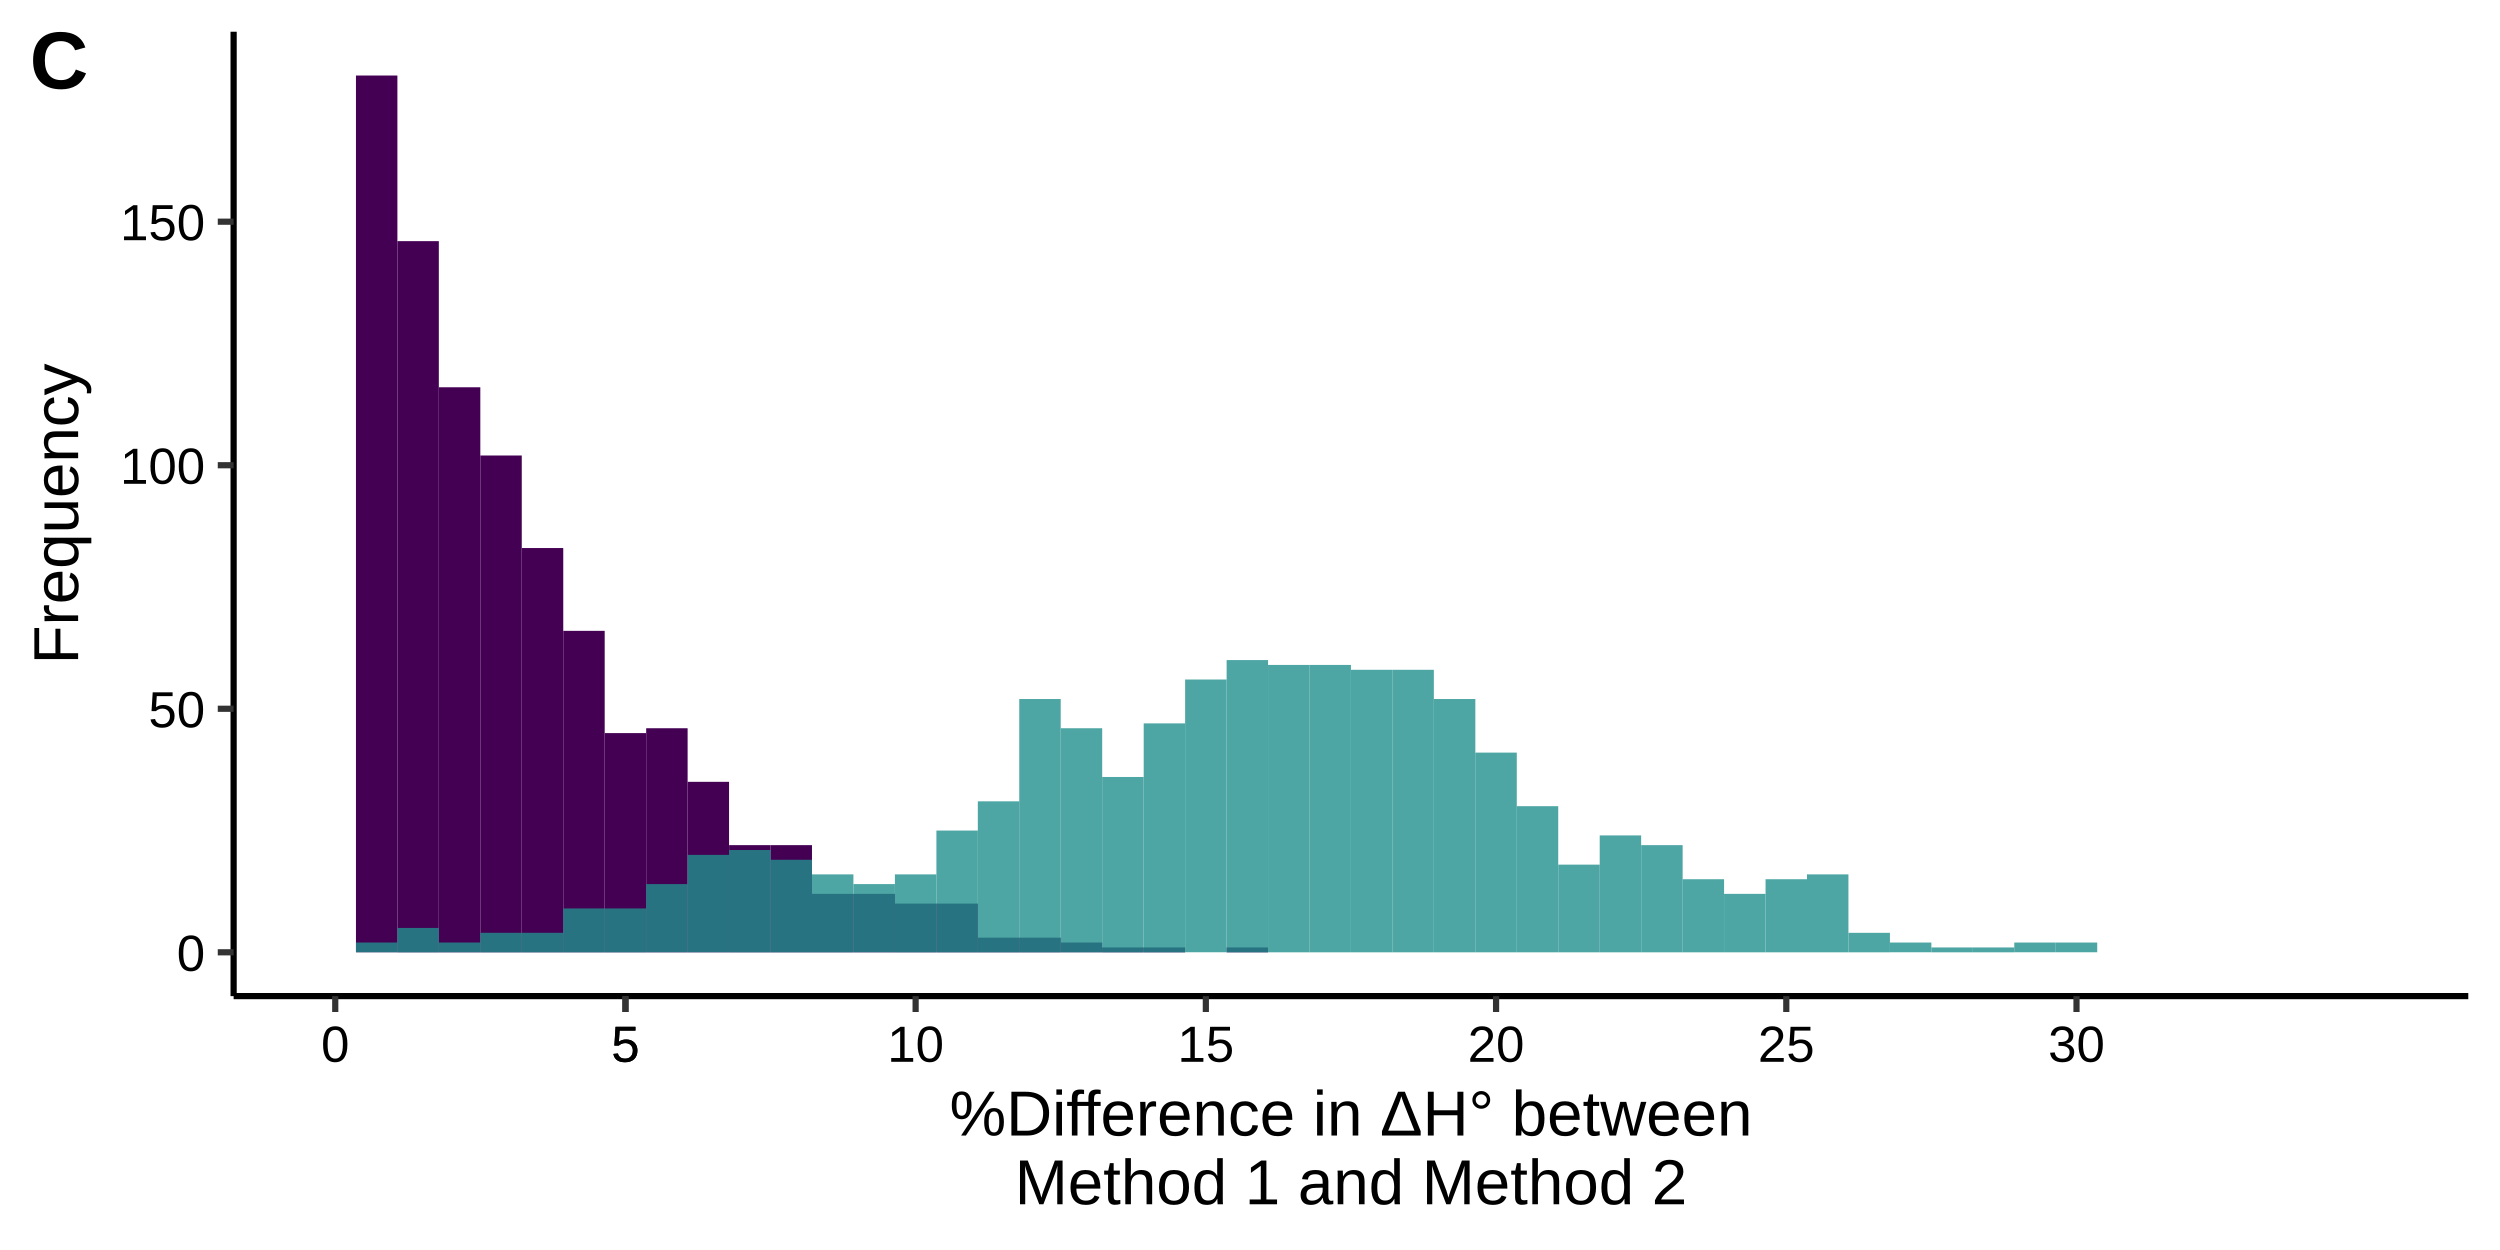
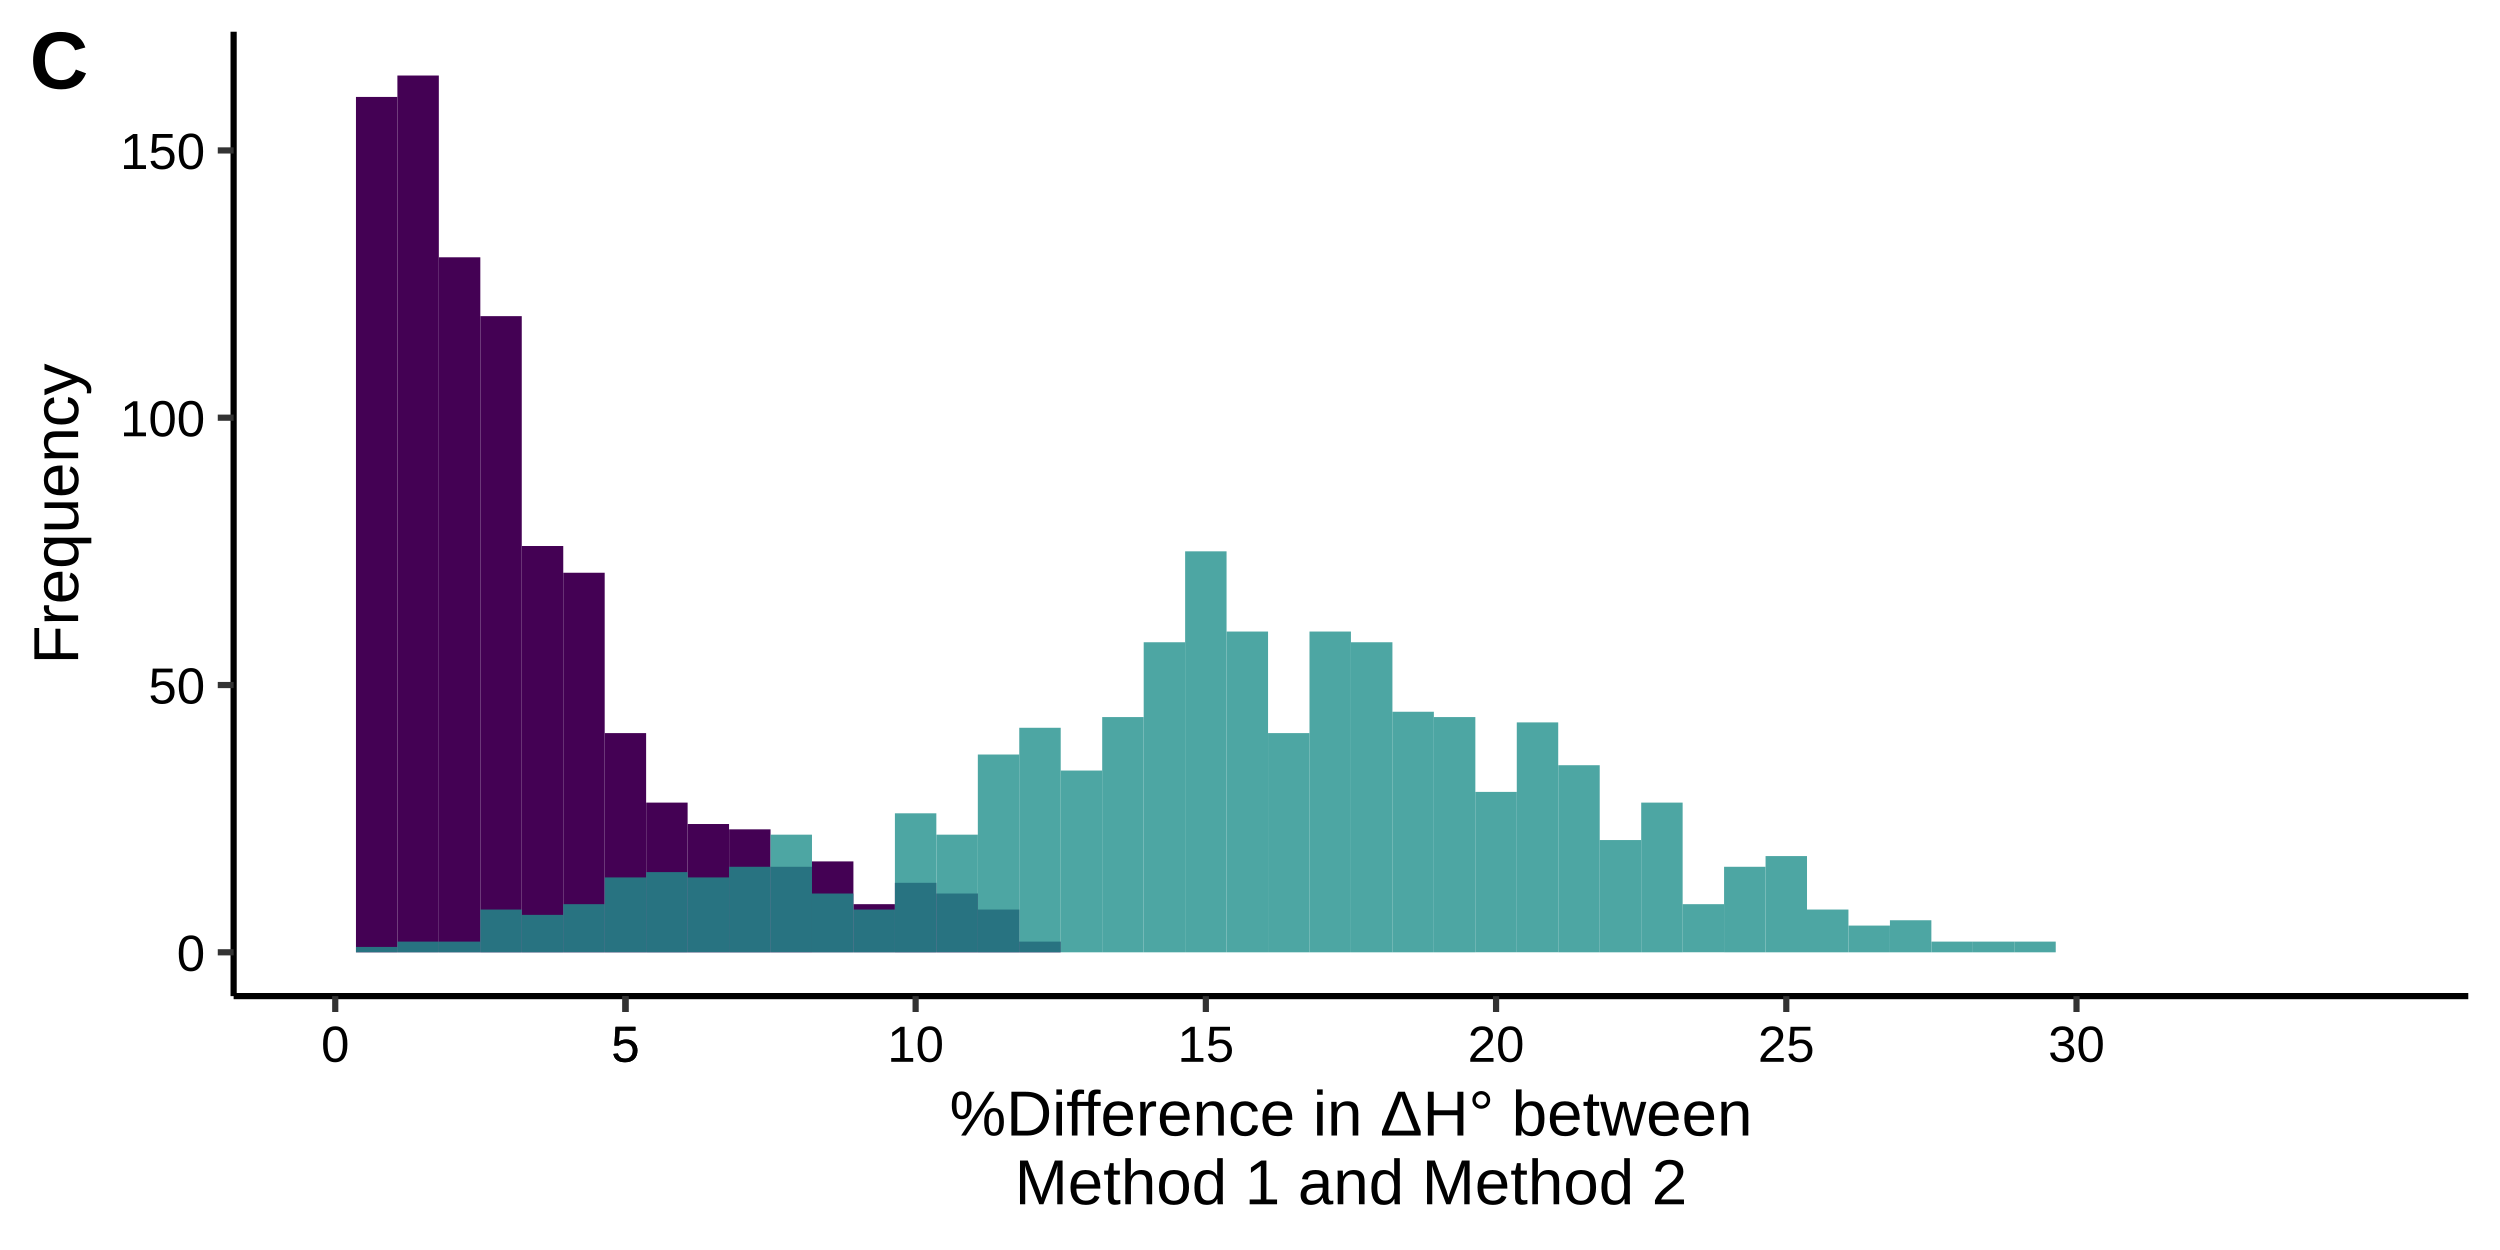
<svg xmlns="http://www.w3.org/2000/svg" class="svglite" width="432.00pt" height="216.00pt" viewBox="0 0 432.00 216.00">
  <defs>
    <style type="text/css">
    .svglite line, .svglite polyline, .svglite polygon, .svglite path, .svglite rect, .svglite circle {
      fill: none;
      stroke: #000000;
      stroke-linecap: round;
      stroke-linejoin: round;
      stroke-miterlimit: 10.00;
    }
    .svglite text {
      white-space: pre;
    }
  </style>
  </defs>
  <rect width="100%" height="100%" style="stroke: none; fill: none;" />
  <defs>
    <clipPath id="cpMC4wMHw0MzIuMDB8MC4wMHwyMTYuMDA=">
      <rect x="0.00" y="0.00" width="432.00" height="216.00" />
    </clipPath>
  </defs>
  <g clip-path="url(#cpMC4wMHw0MzIuMDB8MC4wMHwyMTYuMDA=)">
    <rect x="0.00" y="0.00" width="432.00" height="216.00" style="stroke-width: 1.07; stroke: #FFFFFF; fill: #FFFFFF;" />
  </g>
  <defs>
    <clipPath id="cpNDAuMzd8NDI2LjUyfDUuNDh8MTcyLjEz">
      <rect x="40.37" y="5.48" width="386.15" height="166.65" />
    </clipPath>
  </defs>
  <g clip-path="url(#cpNDAuMzd8NDI2LjUyfDUuNDh8MTcyLjEz)">
    <rect x="40.37" y="5.48" width="386.15" height="166.65" style="stroke-width: 1.07; stroke: none; fill: #FFFFFF;" />
-     <rect x="61.51" y="13.05" width="7.16" height="151.50" style="stroke-width: 1.07; stroke: none; stroke-linecap: butt; stroke-linejoin: miter; fill: #440154;" />
-     <rect x="68.67" y="41.67" width="7.16" height="122.89" style="stroke-width: 1.07; stroke: none; stroke-linecap: butt; stroke-linejoin: miter; fill: #440154;" />
-     <rect x="75.84" y="66.92" width="7.16" height="97.64" style="stroke-width: 1.07; stroke: none; stroke-linecap: butt; stroke-linejoin: miter; fill: #440154;" />
-     <rect x="83.00" y="78.71" width="7.16" height="85.85" style="stroke-width: 1.07; stroke: none; stroke-linecap: butt; stroke-linejoin: miter; fill: #440154;" />
-     <rect x="90.17" y="94.70" width="7.16" height="69.86" style="stroke-width: 1.07; stroke: none; stroke-linecap: butt; stroke-linejoin: miter; fill: #440154;" />
-     <rect x="97.33" y="109.01" width="7.16" height="55.55" style="stroke-width: 1.07; stroke: none; stroke-linecap: butt; stroke-linejoin: miter; fill: #440154;" />
+     <rect x="61.51" y="16.75" width="7.16" height="147.81" style="stroke-width: 1.07; stroke: none; stroke-linecap: butt; stroke-linejoin: miter; fill: #440154;" />
+     <rect x="68.67" y="13.05" width="7.16" height="151.50" style="stroke-width: 1.07; stroke: none; stroke-linecap: butt; stroke-linejoin: miter; fill: #440154;" />
+     <rect x="75.84" y="44.46" width="7.16" height="120.09" style="stroke-width: 1.07; stroke: none; stroke-linecap: butt; stroke-linejoin: miter; fill: #440154;" />
+     <rect x="83.00" y="54.63" width="7.16" height="109.93" style="stroke-width: 1.07; stroke: none; stroke-linecap: butt; stroke-linejoin: miter; fill: #440154;" />
+     <rect x="90.17" y="94.35" width="7.16" height="70.21" style="stroke-width: 1.07; stroke: none; stroke-linecap: butt; stroke-linejoin: miter; fill: #440154;" />
+     <rect x="97.33" y="98.97" width="7.16" height="65.59" style="stroke-width: 1.07; stroke: none; stroke-linecap: butt; stroke-linejoin: miter; fill: #440154;" />
    <rect x="104.49" y="126.68" width="7.16" height="37.88" style="stroke-width: 1.07; stroke: none; stroke-linecap: butt; stroke-linejoin: miter; fill: #440154;" />
-     <rect x="111.66" y="125.84" width="7.16" height="38.72" style="stroke-width: 1.07; stroke: none; stroke-linecap: butt; stroke-linejoin: miter; fill: #440154;" />
-     <rect x="118.82" y="135.10" width="7.16" height="29.46" style="stroke-width: 1.07; stroke: none; stroke-linecap: butt; stroke-linejoin: miter; fill: #440154;" />
-     <rect x="125.99" y="146.04" width="7.16" height="18.52" style="stroke-width: 1.07; stroke: none; stroke-linecap: butt; stroke-linejoin: miter; fill: #440154;" />
-     <rect x="133.15" y="146.04" width="7.16" height="18.52" style="stroke-width: 1.07; stroke: none; stroke-linecap: butt; stroke-linejoin: miter; fill: #440154;" />
-     <rect x="140.31" y="154.46" width="7.16" height="10.10" style="stroke-width: 1.07; stroke: none; stroke-linecap: butt; stroke-linejoin: miter; fill: #440154;" />
-     <rect x="147.48" y="154.46" width="7.16" height="10.10" style="stroke-width: 1.07; stroke: none; stroke-linecap: butt; stroke-linejoin: miter; fill: #440154;" />
-     <rect x="154.64" y="156.14" width="7.16" height="8.42" style="stroke-width: 1.07; stroke: none; stroke-linecap: butt; stroke-linejoin: miter; fill: #440154;" />
-     <rect x="161.81" y="156.14" width="7.16" height="8.42" style="stroke-width: 1.07; stroke: none; stroke-linecap: butt; stroke-linejoin: miter; fill: #440154;" />
-     <rect x="168.97" y="162.03" width="7.16" height="2.53" style="stroke-width: 1.07; stroke: none; stroke-linecap: butt; stroke-linejoin: miter; fill: #440154;" />
-     <rect x="176.13" y="162.03" width="7.16" height="2.53" style="stroke-width: 1.07; stroke: none; stroke-linecap: butt; stroke-linejoin: miter; fill: #440154;" />
-     <rect x="183.30" y="162.87" width="7.16" height="1.68" style="stroke-width: 1.07; stroke: none; stroke-linecap: butt; stroke-linejoin: miter; fill: #440154;" />
-     <rect x="190.46" y="163.72" width="7.16" height="0.84" style="stroke-width: 1.07; stroke: none; stroke-linecap: butt; stroke-linejoin: miter; fill: #440154;" />
-     <rect x="197.63" y="163.72" width="7.16" height="0.84" style="stroke-width: 1.07; stroke: none; stroke-linecap: butt; stroke-linejoin: miter; fill: #440154;" />
+     <rect x="111.66" y="138.69" width="7.16" height="25.87" style="stroke-width: 1.07; stroke: none; stroke-linecap: butt; stroke-linejoin: miter; fill: #440154;" />
+     <rect x="118.82" y="142.39" width="7.16" height="22.17" style="stroke-width: 1.07; stroke: none; stroke-linecap: butt; stroke-linejoin: miter; fill: #440154;" />
+     <rect x="125.99" y="143.31" width="7.16" height="21.25" style="stroke-width: 1.07; stroke: none; stroke-linecap: butt; stroke-linejoin: miter; fill: #440154;" />
+     <rect x="133.15" y="149.78" width="7.16" height="14.78" style="stroke-width: 1.07; stroke: none; stroke-linecap: butt; stroke-linejoin: miter; fill: #440154;" />
+     <rect x="140.31" y="148.85" width="7.16" height="15.70" style="stroke-width: 1.07; stroke: none; stroke-linecap: butt; stroke-linejoin: miter; fill: #440154;" />
+     <rect x="147.48" y="156.24" width="7.16" height="8.31" style="stroke-width: 1.07; stroke: none; stroke-linecap: butt; stroke-linejoin: miter; fill: #440154;" />
+     <rect x="154.64" y="152.55" width="7.16" height="12.01" style="stroke-width: 1.07; stroke: none; stroke-linecap: butt; stroke-linejoin: miter; fill: #440154;" />
+     <rect x="161.81" y="154.40" width="7.16" height="10.16" style="stroke-width: 1.07; stroke: none; stroke-linecap: butt; stroke-linejoin: miter; fill: #440154;" />
+     <rect x="168.97" y="157.17" width="7.16" height="7.39" style="stroke-width: 1.07; stroke: none; stroke-linecap: butt; stroke-linejoin: miter; fill: #440154;" />
+     <rect x="176.13" y="162.71" width="7.16" height="1.85" style="stroke-width: 1.07; stroke: none; stroke-linecap: butt; stroke-linejoin: miter; fill: #440154;" />
+     <rect x="183.30" y="164.56" width="7.16" height="0.00" style="stroke-width: 1.07; stroke: none; stroke-linecap: butt; stroke-linejoin: miter; fill: #440154;" />
+     <rect x="190.46" y="164.56" width="7.16" height="0.00" style="stroke-width: 1.07; stroke: none; stroke-linecap: butt; stroke-linejoin: miter; fill: #440154;" />
+     <rect x="197.63" y="164.56" width="7.16" height="0.00" style="stroke-width: 1.07; stroke: none; stroke-linecap: butt; stroke-linejoin: miter; fill: #440154;" />
    <rect x="204.79" y="164.56" width="7.16" height="0.00" style="stroke-width: 1.07; stroke: none; stroke-linecap: butt; stroke-linejoin: miter; fill: #440154;" />
-     <rect x="211.96" y="163.72" width="7.16" height="0.84" style="stroke-width: 1.07; stroke: none; stroke-linecap: butt; stroke-linejoin: miter; fill: #440154;" />
+     <rect x="211.96" y="164.56" width="7.16" height="0.00" style="stroke-width: 1.07; stroke: none; stroke-linecap: butt; stroke-linejoin: miter; fill: #440154;" />
    <rect x="219.12" y="164.56" width="7.16" height="0.00" style="stroke-width: 1.07; stroke: none; stroke-linecap: butt; stroke-linejoin: miter; fill: #440154;" />
    <rect x="226.28" y="164.56" width="7.16" height="0.00" style="stroke-width: 1.07; stroke: none; stroke-linecap: butt; stroke-linejoin: miter; fill: #440154;" />
    <rect x="233.45" y="164.56" width="7.16" height="0.00" style="stroke-width: 1.07; stroke: none; stroke-linecap: butt; stroke-linejoin: miter; fill: #440154;" />
    <rect x="240.61" y="164.56" width="7.16" height="0.00" style="stroke-width: 1.07; stroke: none; stroke-linecap: butt; stroke-linejoin: miter; fill: #440154;" />
    <rect x="247.78" y="164.56" width="7.16" height="0.00" style="stroke-width: 1.07; stroke: none; stroke-linecap: butt; stroke-linejoin: miter; fill: #440154;" />
    <rect x="254.94" y="164.56" width="7.16" height="0.00" style="stroke-width: 1.07; stroke: none; stroke-linecap: butt; stroke-linejoin: miter; fill: #440154;" />
    <rect x="262.10" y="164.56" width="7.16" height="0.00" style="stroke-width: 1.07; stroke: none; stroke-linecap: butt; stroke-linejoin: miter; fill: #440154;" />
    <rect x="269.27" y="164.56" width="7.16" height="0.00" style="stroke-width: 1.07; stroke: none; stroke-linecap: butt; stroke-linejoin: miter; fill: #440154;" />
    <rect x="276.43" y="164.56" width="7.16" height="0.00" style="stroke-width: 1.07; stroke: none; stroke-linecap: butt; stroke-linejoin: miter; fill: #440154;" />
    <rect x="283.60" y="164.56" width="7.16" height="0.00" style="stroke-width: 1.07; stroke: none; stroke-linecap: butt; stroke-linejoin: miter; fill: #440154;" />
    <rect x="290.76" y="164.56" width="7.16" height="0.00" style="stroke-width: 1.07; stroke: none; stroke-linecap: butt; stroke-linejoin: miter; fill: #440154;" />
    <rect x="297.92" y="164.56" width="7.16" height="0.00" style="stroke-width: 1.07; stroke: none; stroke-linecap: butt; stroke-linejoin: miter; fill: #440154;" />
    <rect x="305.09" y="164.56" width="7.16" height="0.00" style="stroke-width: 1.07; stroke: none; stroke-linecap: butt; stroke-linejoin: miter; fill: #440154;" />
    <rect x="312.25" y="164.56" width="7.16" height="0.00" style="stroke-width: 1.07; stroke: none; stroke-linecap: butt; stroke-linejoin: miter; fill: #440154;" />
    <rect x="319.42" y="164.56" width="7.16" height="0.00" style="stroke-width: 1.07; stroke: none; stroke-linecap: butt; stroke-linejoin: miter; fill: #440154;" />
    <rect x="326.58" y="164.56" width="7.16" height="0.00" style="stroke-width: 1.07; stroke: none; stroke-linecap: butt; stroke-linejoin: miter; fill: #440154;" />
    <rect x="333.75" y="164.56" width="7.16" height="0.00" style="stroke-width: 1.07; stroke: none; stroke-linecap: butt; stroke-linejoin: miter; fill: #440154;" />
    <rect x="340.91" y="164.56" width="7.16" height="0.00" style="stroke-width: 1.07; stroke: none; stroke-linecap: butt; stroke-linejoin: miter; fill: #440154;" />
    <rect x="348.07" y="164.56" width="7.16" height="0.00" style="stroke-width: 1.07; stroke: none; stroke-linecap: butt; stroke-linejoin: miter; fill: #440154;" />
    <rect x="355.24" y="164.56" width="7.16" height="0.00" style="stroke-width: 1.07; stroke: none; stroke-linecap: butt; stroke-linejoin: miter; fill: #440154;" />
    <rect x="362.40" y="164.56" width="7.16" height="0.00" style="stroke-width: 1.07; stroke: none; stroke-linecap: butt; stroke-linejoin: miter; fill: #440154;" />
    <rect x="369.57" y="164.56" width="7.16" height="0.00" style="stroke-width: 1.07; stroke: none; stroke-linecap: butt; stroke-linejoin: miter; fill: #440154;" />
    <rect x="376.73" y="164.56" width="7.16" height="0.00" style="stroke-width: 1.07; stroke: none; stroke-linecap: butt; stroke-linejoin: miter; fill: #440154;" />
    <rect x="383.89" y="164.56" width="7.16" height="0.00" style="stroke-width: 1.07; stroke: none; stroke-linecap: butt; stroke-linejoin: miter; fill: #440154;" />
    <rect x="391.06" y="164.56" width="7.16" height="0.00" style="stroke-width: 1.07; stroke: none; stroke-linecap: butt; stroke-linejoin: miter; fill: #440154;" />
    <rect x="398.22" y="164.56" width="7.16" height="0.00" style="stroke-width: 1.07; stroke: none; stroke-linecap: butt; stroke-linejoin: miter; fill: #440154;" />
-     <rect x="61.51" y="162.87" width="7.16" height="1.68" style="stroke-width: 1.07; stroke: none; stroke-linecap: butt; stroke-linejoin: miter; fill: #21908C; fill-opacity: 0.80;" />
-     <rect x="68.67" y="160.35" width="7.16" height="4.21" style="stroke-width: 1.07; stroke: none; stroke-linecap: butt; stroke-linejoin: miter; fill: #21908C; fill-opacity: 0.80;" />
-     <rect x="75.84" y="162.87" width="7.16" height="1.68" style="stroke-width: 1.07; stroke: none; stroke-linecap: butt; stroke-linejoin: miter; fill: #21908C; fill-opacity: 0.80;" />
-     <rect x="83.00" y="161.19" width="7.16" height="3.37" style="stroke-width: 1.07; stroke: none; stroke-linecap: butt; stroke-linejoin: miter; fill: #21908C; fill-opacity: 0.80;" />
-     <rect x="90.17" y="161.19" width="7.16" height="3.37" style="stroke-width: 1.07; stroke: none; stroke-linecap: butt; stroke-linejoin: miter; fill: #21908C; fill-opacity: 0.80;" />
-     <rect x="97.33" y="156.98" width="7.16" height="7.58" style="stroke-width: 1.07; stroke: none; stroke-linecap: butt; stroke-linejoin: miter; fill: #21908C; fill-opacity: 0.80;" />
-     <rect x="104.49" y="156.98" width="7.16" height="7.58" style="stroke-width: 1.07; stroke: none; stroke-linecap: butt; stroke-linejoin: miter; fill: #21908C; fill-opacity: 0.80;" />
-     <rect x="111.66" y="152.77" width="7.16" height="11.78" style="stroke-width: 1.07; stroke: none; stroke-linecap: butt; stroke-linejoin: miter; fill: #21908C; fill-opacity: 0.80;" />
-     <rect x="118.82" y="147.72" width="7.16" height="16.83" style="stroke-width: 1.07; stroke: none; stroke-linecap: butt; stroke-linejoin: miter; fill: #21908C; fill-opacity: 0.80;" />
-     <rect x="125.99" y="146.88" width="7.16" height="17.68" style="stroke-width: 1.07; stroke: none; stroke-linecap: butt; stroke-linejoin: miter; fill: #21908C; fill-opacity: 0.80;" />
-     <rect x="133.15" y="148.57" width="7.16" height="15.99" style="stroke-width: 1.07; stroke: none; stroke-linecap: butt; stroke-linejoin: miter; fill: #21908C; fill-opacity: 0.80;" />
-     <rect x="140.31" y="151.09" width="7.16" height="13.47" style="stroke-width: 1.07; stroke: none; stroke-linecap: butt; stroke-linejoin: miter; fill: #21908C; fill-opacity: 0.80;" />
-     <rect x="147.48" y="152.77" width="7.16" height="11.78" style="stroke-width: 1.07; stroke: none; stroke-linecap: butt; stroke-linejoin: miter; fill: #21908C; fill-opacity: 0.80;" />
-     <rect x="154.64" y="151.09" width="7.16" height="13.47" style="stroke-width: 1.07; stroke: none; stroke-linecap: butt; stroke-linejoin: miter; fill: #21908C; fill-opacity: 0.80;" />
-     <rect x="161.81" y="143.52" width="7.16" height="21.04" style="stroke-width: 1.07; stroke: none; stroke-linecap: butt; stroke-linejoin: miter; fill: #21908C; fill-opacity: 0.80;" />
-     <rect x="168.97" y="138.47" width="7.16" height="26.09" style="stroke-width: 1.07; stroke: none; stroke-linecap: butt; stroke-linejoin: miter; fill: #21908C; fill-opacity: 0.80;" />
-     <rect x="176.13" y="120.79" width="7.16" height="43.77" style="stroke-width: 1.07; stroke: none; stroke-linecap: butt; stroke-linejoin: miter; fill: #21908C; fill-opacity: 0.80;" />
-     <rect x="183.30" y="125.84" width="7.16" height="38.72" style="stroke-width: 1.07; stroke: none; stroke-linecap: butt; stroke-linejoin: miter; fill: #21908C; fill-opacity: 0.80;" />
-     <rect x="190.46" y="134.26" width="7.16" height="30.30" style="stroke-width: 1.07; stroke: none; stroke-linecap: butt; stroke-linejoin: miter; fill: #21908C; fill-opacity: 0.80;" />
-     <rect x="197.63" y="125.00" width="7.16" height="39.56" style="stroke-width: 1.07; stroke: none; stroke-linecap: butt; stroke-linejoin: miter; fill: #21908C; fill-opacity: 0.80;" />
-     <rect x="204.79" y="117.42" width="7.16" height="47.13" style="stroke-width: 1.07; stroke: none; stroke-linecap: butt; stroke-linejoin: miter; fill: #21908C; fill-opacity: 0.80;" />
-     <rect x="211.96" y="114.06" width="7.16" height="50.50" style="stroke-width: 1.07; stroke: none; stroke-linecap: butt; stroke-linejoin: miter; fill: #21908C; fill-opacity: 0.80;" />
-     <rect x="219.12" y="114.90" width="7.16" height="49.66" style="stroke-width: 1.07; stroke: none; stroke-linecap: butt; stroke-linejoin: miter; fill: #21908C; fill-opacity: 0.80;" />
-     <rect x="226.28" y="114.90" width="7.16" height="49.66" style="stroke-width: 1.07; stroke: none; stroke-linecap: butt; stroke-linejoin: miter; fill: #21908C; fill-opacity: 0.80;" />
-     <rect x="233.45" y="115.74" width="7.16" height="48.82" style="stroke-width: 1.07; stroke: none; stroke-linecap: butt; stroke-linejoin: miter; fill: #21908C; fill-opacity: 0.80;" />
-     <rect x="240.61" y="115.74" width="7.16" height="48.82" style="stroke-width: 1.07; stroke: none; stroke-linecap: butt; stroke-linejoin: miter; fill: #21908C; fill-opacity: 0.80;" />
-     <rect x="247.78" y="120.79" width="7.16" height="43.77" style="stroke-width: 1.07; stroke: none; stroke-linecap: butt; stroke-linejoin: miter; fill: #21908C; fill-opacity: 0.80;" />
-     <rect x="254.94" y="130.05" width="7.16" height="34.51" style="stroke-width: 1.07; stroke: none; stroke-linecap: butt; stroke-linejoin: miter; fill: #21908C; fill-opacity: 0.80;" />
-     <rect x="262.10" y="139.31" width="7.16" height="25.25" style="stroke-width: 1.07; stroke: none; stroke-linecap: butt; stroke-linejoin: miter; fill: #21908C; fill-opacity: 0.80;" />
-     <rect x="269.27" y="149.41" width="7.16" height="15.15" style="stroke-width: 1.07; stroke: none; stroke-linecap: butt; stroke-linejoin: miter; fill: #21908C; fill-opacity: 0.80;" />
-     <rect x="276.43" y="144.36" width="7.16" height="20.20" style="stroke-width: 1.07; stroke: none; stroke-linecap: butt; stroke-linejoin: miter; fill: #21908C; fill-opacity: 0.80;" />
-     <rect x="283.60" y="146.04" width="7.16" height="18.52" style="stroke-width: 1.07; stroke: none; stroke-linecap: butt; stroke-linejoin: miter; fill: #21908C; fill-opacity: 0.80;" />
-     <rect x="290.76" y="151.93" width="7.16" height="12.63" style="stroke-width: 1.07; stroke: none; stroke-linecap: butt; stroke-linejoin: miter; fill: #21908C; fill-opacity: 0.80;" />
-     <rect x="297.92" y="154.46" width="7.16" height="10.10" style="stroke-width: 1.07; stroke: none; stroke-linecap: butt; stroke-linejoin: miter; fill: #21908C; fill-opacity: 0.80;" />
-     <rect x="305.09" y="151.93" width="7.16" height="12.63" style="stroke-width: 1.07; stroke: none; stroke-linecap: butt; stroke-linejoin: miter; fill: #21908C; fill-opacity: 0.80;" />
-     <rect x="312.25" y="151.09" width="7.16" height="13.47" style="stroke-width: 1.07; stroke: none; stroke-linecap: butt; stroke-linejoin: miter; fill: #21908C; fill-opacity: 0.80;" />
-     <rect x="319.42" y="161.19" width="7.16" height="3.37" style="stroke-width: 1.07; stroke: none; stroke-linecap: butt; stroke-linejoin: miter; fill: #21908C; fill-opacity: 0.80;" />
-     <rect x="326.58" y="162.87" width="7.16" height="1.68" style="stroke-width: 1.07; stroke: none; stroke-linecap: butt; stroke-linejoin: miter; fill: #21908C; fill-opacity: 0.80;" />
-     <rect x="333.75" y="163.72" width="7.16" height="0.84" style="stroke-width: 1.07; stroke: none; stroke-linecap: butt; stroke-linejoin: miter; fill: #21908C; fill-opacity: 0.80;" />
-     <rect x="340.91" y="163.72" width="7.16" height="0.84" style="stroke-width: 1.07; stroke: none; stroke-linecap: butt; stroke-linejoin: miter; fill: #21908C; fill-opacity: 0.80;" />
-     <rect x="348.07" y="162.87" width="7.16" height="1.68" style="stroke-width: 1.07; stroke: none; stroke-linecap: butt; stroke-linejoin: miter; fill: #21908C; fill-opacity: 0.80;" />
-     <rect x="355.24" y="162.87" width="7.16" height="1.68" style="stroke-width: 1.07; stroke: none; stroke-linecap: butt; stroke-linejoin: miter; fill: #21908C; fill-opacity: 0.80;" />
+     <rect x="61.51" y="163.63" width="7.16" height="0.92" style="stroke-width: 1.07; stroke: none; stroke-linecap: butt; stroke-linejoin: miter; fill: #21908C; fill-opacity: 0.80;" />
+     <rect x="68.67" y="162.71" width="7.16" height="1.85" style="stroke-width: 1.07; stroke: none; stroke-linecap: butt; stroke-linejoin: miter; fill: #21908C; fill-opacity: 0.80;" />
+     <rect x="75.84" y="162.71" width="7.16" height="1.85" style="stroke-width: 1.07; stroke: none; stroke-linecap: butt; stroke-linejoin: miter; fill: #21908C; fill-opacity: 0.80;" />
+     <rect x="83.00" y="157.17" width="7.16" height="7.39" style="stroke-width: 1.07; stroke: none; stroke-linecap: butt; stroke-linejoin: miter; fill: #21908C; fill-opacity: 0.80;" />
+     <rect x="90.17" y="158.09" width="7.16" height="6.47" style="stroke-width: 1.07; stroke: none; stroke-linecap: butt; stroke-linejoin: miter; fill: #21908C; fill-opacity: 0.80;" />
+     <rect x="97.33" y="156.24" width="7.16" height="8.31" style="stroke-width: 1.07; stroke: none; stroke-linecap: butt; stroke-linejoin: miter; fill: #21908C; fill-opacity: 0.80;" />
+     <rect x="104.49" y="151.62" width="7.16" height="12.93" style="stroke-width: 1.07; stroke: none; stroke-linecap: butt; stroke-linejoin: miter; fill: #21908C; fill-opacity: 0.80;" />
+     <rect x="111.66" y="150.70" width="7.16" height="13.86" style="stroke-width: 1.07; stroke: none; stroke-linecap: butt; stroke-linejoin: miter; fill: #21908C; fill-opacity: 0.80;" />
+     <rect x="118.82" y="151.62" width="7.16" height="12.93" style="stroke-width: 1.07; stroke: none; stroke-linecap: butt; stroke-linejoin: miter; fill: #21908C; fill-opacity: 0.80;" />
+     <rect x="125.99" y="149.78" width="7.16" height="14.78" style="stroke-width: 1.07; stroke: none; stroke-linecap: butt; stroke-linejoin: miter; fill: #21908C; fill-opacity: 0.80;" />
+     <rect x="133.15" y="144.23" width="7.16" height="20.32" style="stroke-width: 1.07; stroke: none; stroke-linecap: butt; stroke-linejoin: miter; fill: #21908C; fill-opacity: 0.80;" />
+     <rect x="140.31" y="154.40" width="7.16" height="10.16" style="stroke-width: 1.07; stroke: none; stroke-linecap: butt; stroke-linejoin: miter; fill: #21908C; fill-opacity: 0.80;" />
+     <rect x="147.48" y="157.17" width="7.16" height="7.39" style="stroke-width: 1.07; stroke: none; stroke-linecap: butt; stroke-linejoin: miter; fill: #21908C; fill-opacity: 0.80;" />
+     <rect x="154.64" y="140.54" width="7.16" height="24.02" style="stroke-width: 1.07; stroke: none; stroke-linecap: butt; stroke-linejoin: miter; fill: #21908C; fill-opacity: 0.80;" />
+     <rect x="161.81" y="144.23" width="7.16" height="20.32" style="stroke-width: 1.07; stroke: none; stroke-linecap: butt; stroke-linejoin: miter; fill: #21908C; fill-opacity: 0.80;" />
+     <rect x="168.97" y="130.38" width="7.16" height="34.18" style="stroke-width: 1.07; stroke: none; stroke-linecap: butt; stroke-linejoin: miter; fill: #21908C; fill-opacity: 0.80;" />
+     <rect x="176.13" y="125.76" width="7.16" height="38.80" style="stroke-width: 1.07; stroke: none; stroke-linecap: butt; stroke-linejoin: miter; fill: #21908C; fill-opacity: 0.80;" />
+     <rect x="183.30" y="133.15" width="7.16" height="31.41" style="stroke-width: 1.07; stroke: none; stroke-linecap: butt; stroke-linejoin: miter; fill: #21908C; fill-opacity: 0.80;" />
+     <rect x="190.46" y="123.91" width="7.16" height="40.65" style="stroke-width: 1.07; stroke: none; stroke-linecap: butt; stroke-linejoin: miter; fill: #21908C; fill-opacity: 0.80;" />
+     <rect x="197.63" y="110.98" width="7.16" height="53.58" style="stroke-width: 1.07; stroke: none; stroke-linecap: butt; stroke-linejoin: miter; fill: #21908C; fill-opacity: 0.80;" />
+     <rect x="204.79" y="95.27" width="7.16" height="69.29" style="stroke-width: 1.07; stroke: none; stroke-linecap: butt; stroke-linejoin: miter; fill: #21908C; fill-opacity: 0.80;" />
+     <rect x="211.96" y="109.13" width="7.16" height="55.43" style="stroke-width: 1.07; stroke: none; stroke-linecap: butt; stroke-linejoin: miter; fill: #21908C; fill-opacity: 0.80;" />
+     <rect x="219.12" y="126.68" width="7.16" height="37.88" style="stroke-width: 1.07; stroke: none; stroke-linecap: butt; stroke-linejoin: miter; fill: #21908C; fill-opacity: 0.80;" />
+     <rect x="226.28" y="109.13" width="7.16" height="55.43" style="stroke-width: 1.07; stroke: none; stroke-linecap: butt; stroke-linejoin: miter; fill: #21908C; fill-opacity: 0.80;" />
+     <rect x="233.45" y="110.98" width="7.16" height="53.58" style="stroke-width: 1.07; stroke: none; stroke-linecap: butt; stroke-linejoin: miter; fill: #21908C; fill-opacity: 0.80;" />
+     <rect x="240.61" y="122.99" width="7.16" height="41.57" style="stroke-width: 1.07; stroke: none; stroke-linecap: butt; stroke-linejoin: miter; fill: #21908C; fill-opacity: 0.80;" />
+     <rect x="247.78" y="123.91" width="7.16" height="40.65" style="stroke-width: 1.07; stroke: none; stroke-linecap: butt; stroke-linejoin: miter; fill: #21908C; fill-opacity: 0.80;" />
+     <rect x="254.94" y="136.84" width="7.16" height="27.71" style="stroke-width: 1.07; stroke: none; stroke-linecap: butt; stroke-linejoin: miter; fill: #21908C; fill-opacity: 0.80;" />
+     <rect x="262.10" y="124.83" width="7.16" height="39.72" style="stroke-width: 1.07; stroke: none; stroke-linecap: butt; stroke-linejoin: miter; fill: #21908C; fill-opacity: 0.80;" />
+     <rect x="269.27" y="132.23" width="7.16" height="32.33" style="stroke-width: 1.07; stroke: none; stroke-linecap: butt; stroke-linejoin: miter; fill: #21908C; fill-opacity: 0.80;" />
+     <rect x="276.43" y="145.16" width="7.16" height="19.40" style="stroke-width: 1.07; stroke: none; stroke-linecap: butt; stroke-linejoin: miter; fill: #21908C; fill-opacity: 0.80;" />
+     <rect x="283.60" y="138.69" width="7.16" height="25.87" style="stroke-width: 1.07; stroke: none; stroke-linecap: butt; stroke-linejoin: miter; fill: #21908C; fill-opacity: 0.80;" />
+     <rect x="290.76" y="156.24" width="7.16" height="8.31" style="stroke-width: 1.07; stroke: none; stroke-linecap: butt; stroke-linejoin: miter; fill: #21908C; fill-opacity: 0.80;" />
+     <rect x="297.92" y="149.78" width="7.16" height="14.78" style="stroke-width: 1.07; stroke: none; stroke-linecap: butt; stroke-linejoin: miter; fill: #21908C; fill-opacity: 0.80;" />
+     <rect x="305.09" y="147.93" width="7.16" height="16.63" style="stroke-width: 1.07; stroke: none; stroke-linecap: butt; stroke-linejoin: miter; fill: #21908C; fill-opacity: 0.80;" />
+     <rect x="312.25" y="157.17" width="7.16" height="7.39" style="stroke-width: 1.07; stroke: none; stroke-linecap: butt; stroke-linejoin: miter; fill: #21908C; fill-opacity: 0.80;" />
+     <rect x="319.42" y="159.94" width="7.16" height="4.62" style="stroke-width: 1.07; stroke: none; stroke-linecap: butt; stroke-linejoin: miter; fill: #21908C; fill-opacity: 0.80;" />
+     <rect x="326.58" y="159.02" width="7.16" height="5.54" style="stroke-width: 1.07; stroke: none; stroke-linecap: butt; stroke-linejoin: miter; fill: #21908C; fill-opacity: 0.80;" />
+     <rect x="333.75" y="162.71" width="7.16" height="1.85" style="stroke-width: 1.07; stroke: none; stroke-linecap: butt; stroke-linejoin: miter; fill: #21908C; fill-opacity: 0.80;" />
+     <rect x="340.91" y="162.71" width="7.16" height="1.85" style="stroke-width: 1.07; stroke: none; stroke-linecap: butt; stroke-linejoin: miter; fill: #21908C; fill-opacity: 0.80;" />
+     <rect x="348.07" y="162.71" width="7.16" height="1.85" style="stroke-width: 1.07; stroke: none; stroke-linecap: butt; stroke-linejoin: miter; fill: #21908C; fill-opacity: 0.80;" />
+     <rect x="355.24" y="164.56" width="7.16" height="0.00" style="stroke-width: 1.07; stroke: none; stroke-linecap: butt; stroke-linejoin: miter; fill: #21908C; fill-opacity: 0.80;" />
    <rect x="362.40" y="164.56" width="7.16" height="0.00" style="stroke-width: 1.07; stroke: none; stroke-linecap: butt; stroke-linejoin: miter; fill: #21908C; fill-opacity: 0.80;" />
    <rect x="369.57" y="164.56" width="7.16" height="0.00" style="stroke-width: 1.07; stroke: none; stroke-linecap: butt; stroke-linejoin: miter; fill: #21908C; fill-opacity: 0.80;" />
    <rect x="376.73" y="164.56" width="7.16" height="0.00" style="stroke-width: 1.07; stroke: none; stroke-linecap: butt; stroke-linejoin: miter; fill: #21908C; fill-opacity: 0.80;" />
    <rect x="383.89" y="164.56" width="7.16" height="0.00" style="stroke-width: 1.07; stroke: none; stroke-linecap: butt; stroke-linejoin: miter; fill: #21908C; fill-opacity: 0.80;" />
    <rect x="391.06" y="164.56" width="7.16" height="0.00" style="stroke-width: 1.07; stroke: none; stroke-linecap: butt; stroke-linejoin: miter; fill: #21908C; fill-opacity: 0.80;" />
    <rect x="398.22" y="164.56" width="7.16" height="0.00" style="stroke-width: 1.07; stroke: none; stroke-linecap: butt; stroke-linejoin: miter; fill: #21908C; fill-opacity: 0.80;" />
  </g>
  <g clip-path="url(#cpMC4wMHw0MzIuMDB8MC4wMHwyMTYuMDA=)">
    <polyline points="40.37,172.13 40.37,5.48 " style="stroke-width: 1.07; stroke-linecap: butt;" />
    <text x="35.44" y="167.77" text-anchor="end" style="font-size: 8.80px; font-family: &quot;Arimo&quot;;" textLength="5.59px" lengthAdjust="spacingAndGlyphs">0</text>
-     <text x="35.44" y="125.68" text-anchor="end" style="font-size: 8.80px; font-family: &quot;Arimo&quot;;" textLength="11.19px" lengthAdjust="spacingAndGlyphs">50</text>
-     <text x="35.44" y="83.60" text-anchor="end" style="font-size: 8.80px; font-family: &quot;Arimo&quot;;" textLength="16.78px" lengthAdjust="spacingAndGlyphs">100</text>
-     <text x="35.44" y="41.51" text-anchor="end" style="font-size: 8.80px; font-family: &quot;Arimo&quot;;" textLength="16.78px" lengthAdjust="spacingAndGlyphs">150</text>
+     <text x="35.44" y="121.58" text-anchor="end" style="font-size: 8.80px; font-family: &quot;Arimo&quot;;" textLength="11.19px" lengthAdjust="spacingAndGlyphs">50</text>
+     <text x="35.44" y="75.39" text-anchor="end" style="font-size: 8.80px; font-family: &quot;Arimo&quot;;" textLength="16.78px" lengthAdjust="spacingAndGlyphs">100</text>
+     <text x="35.44" y="29.20" text-anchor="end" style="font-size: 8.80px; font-family: &quot;Arimo&quot;;" textLength="16.78px" lengthAdjust="spacingAndGlyphs">150</text>
    <polyline points="37.63,164.56 40.37,164.56 " style="stroke-width: 1.07; stroke: #333333; stroke-linecap: butt;" />
-     <polyline points="37.63,122.47 40.37,122.47 " style="stroke-width: 1.07; stroke: #333333; stroke-linecap: butt;" />
-     <polyline points="37.63,80.39 40.37,80.39 " style="stroke-width: 1.07; stroke: #333333; stroke-linecap: butt;" />
-     <polyline points="37.63,38.31 40.37,38.31 " style="stroke-width: 1.07; stroke: #333333; stroke-linecap: butt;" />
+     <polyline points="37.63,118.37 40.37,118.37 " style="stroke-width: 1.07; stroke: #333333; stroke-linecap: butt;" />
+     <polyline points="37.63,72.18 40.37,72.18 " style="stroke-width: 1.07; stroke: #333333; stroke-linecap: butt;" />
+     <polyline points="37.63,25.99 40.37,25.99 " style="stroke-width: 1.07; stroke: #333333; stroke-linecap: butt;" />
    <polyline points="40.37,172.13 426.52,172.13 " style="stroke-width: 1.07; stroke-linecap: butt;" />
    <polyline points="57.93,174.87 57.93,172.13 " style="stroke-width: 1.07; stroke: #333333; stroke-linecap: butt;" />
    <polyline points="108.08,174.87 108.08,172.13 " style="stroke-width: 1.07; stroke: #333333; stroke-linecap: butt;" />
    <polyline points="158.22,174.87 158.22,172.13 " style="stroke-width: 1.07; stroke: #333333; stroke-linecap: butt;" />
    <polyline points="208.37,174.87 208.37,172.13 " style="stroke-width: 1.07; stroke: #333333; stroke-linecap: butt;" />
    <polyline points="258.52,174.87 258.52,172.13 " style="stroke-width: 1.07; stroke: #333333; stroke-linecap: butt;" />
    <polyline points="308.67,174.87 308.67,172.13 " style="stroke-width: 1.07; stroke: #333333; stroke-linecap: butt;" />
    <polyline points="358.82,174.87 358.82,172.13 " style="stroke-width: 1.07; stroke: #333333; stroke-linecap: butt;" />
    <polyline points="108.08,174.87 108.08,172.13 " style="stroke-width: 1.07; stroke: #333333; stroke-linecap: butt;" />
    <text x="57.93" y="183.48" text-anchor="middle" style="font-size: 8.80px; font-family: &quot;Arimo&quot;;" textLength="5.59px" lengthAdjust="spacingAndGlyphs">0</text>
    <text x="108.08" y="183.48" text-anchor="middle" style="font-size: 8.80px; font-family: &quot;Arimo&quot;;" textLength="5.59px" lengthAdjust="spacingAndGlyphs">5</text>
    <text x="158.22" y="183.48" text-anchor="middle" style="font-size: 8.80px; font-family: &quot;Arimo&quot;;" textLength="11.19px" lengthAdjust="spacingAndGlyphs">10</text>
    <text x="208.37" y="183.48" text-anchor="middle" style="font-size: 8.80px; font-family: &quot;Arimo&quot;;" textLength="11.19px" lengthAdjust="spacingAndGlyphs">15</text>
    <text x="258.52" y="183.48" text-anchor="middle" style="font-size: 8.80px; font-family: &quot;Arimo&quot;;" textLength="11.19px" lengthAdjust="spacingAndGlyphs">20</text>
    <text x="308.67" y="183.48" text-anchor="middle" style="font-size: 8.80px; font-family: &quot;Arimo&quot;;" textLength="11.19px" lengthAdjust="spacingAndGlyphs">25</text>
    <text x="358.82" y="183.48" text-anchor="middle" style="font-size: 8.80px; font-family: &quot;Arimo&quot;;" textLength="11.19px" lengthAdjust="spacingAndGlyphs">30</text>
    <text x="108.08" y="183.48" text-anchor="middle" style="font-size: 8.80px; font-family: &quot;Arimo&quot;;" textLength="5.59px" lengthAdjust="spacingAndGlyphs">5</text>
    <text x="233.45" y="196.22" text-anchor="middle" style="font-size: 11.00px; font-family: &quot;Arimo&quot;;" textLength="156.73px" lengthAdjust="spacingAndGlyphs">%Difference in ΔH° between</text>
    <text x="233.45" y="208.10" text-anchor="middle" style="font-size: 11.00px; font-family: &quot;Arimo&quot;;" textLength="134.70px" lengthAdjust="spacingAndGlyphs"> Method 1 and Method 2</text>
    <text transform="translate(13.50,88.81) rotate(-90)" text-anchor="middle" style="font-size: 11.00px; font-family: &quot;Arimo&quot;;" textLength="56.82px" lengthAdjust="spacingAndGlyphs">Frequency</text>
    <text x="5.14" y="15.30" style="font-size: 14.00px; font-weight: bold; font-family: &quot;Arimo&quot;;" textLength="10.27px" lengthAdjust="spacingAndGlyphs">C</text>
  </g>
</svg>
